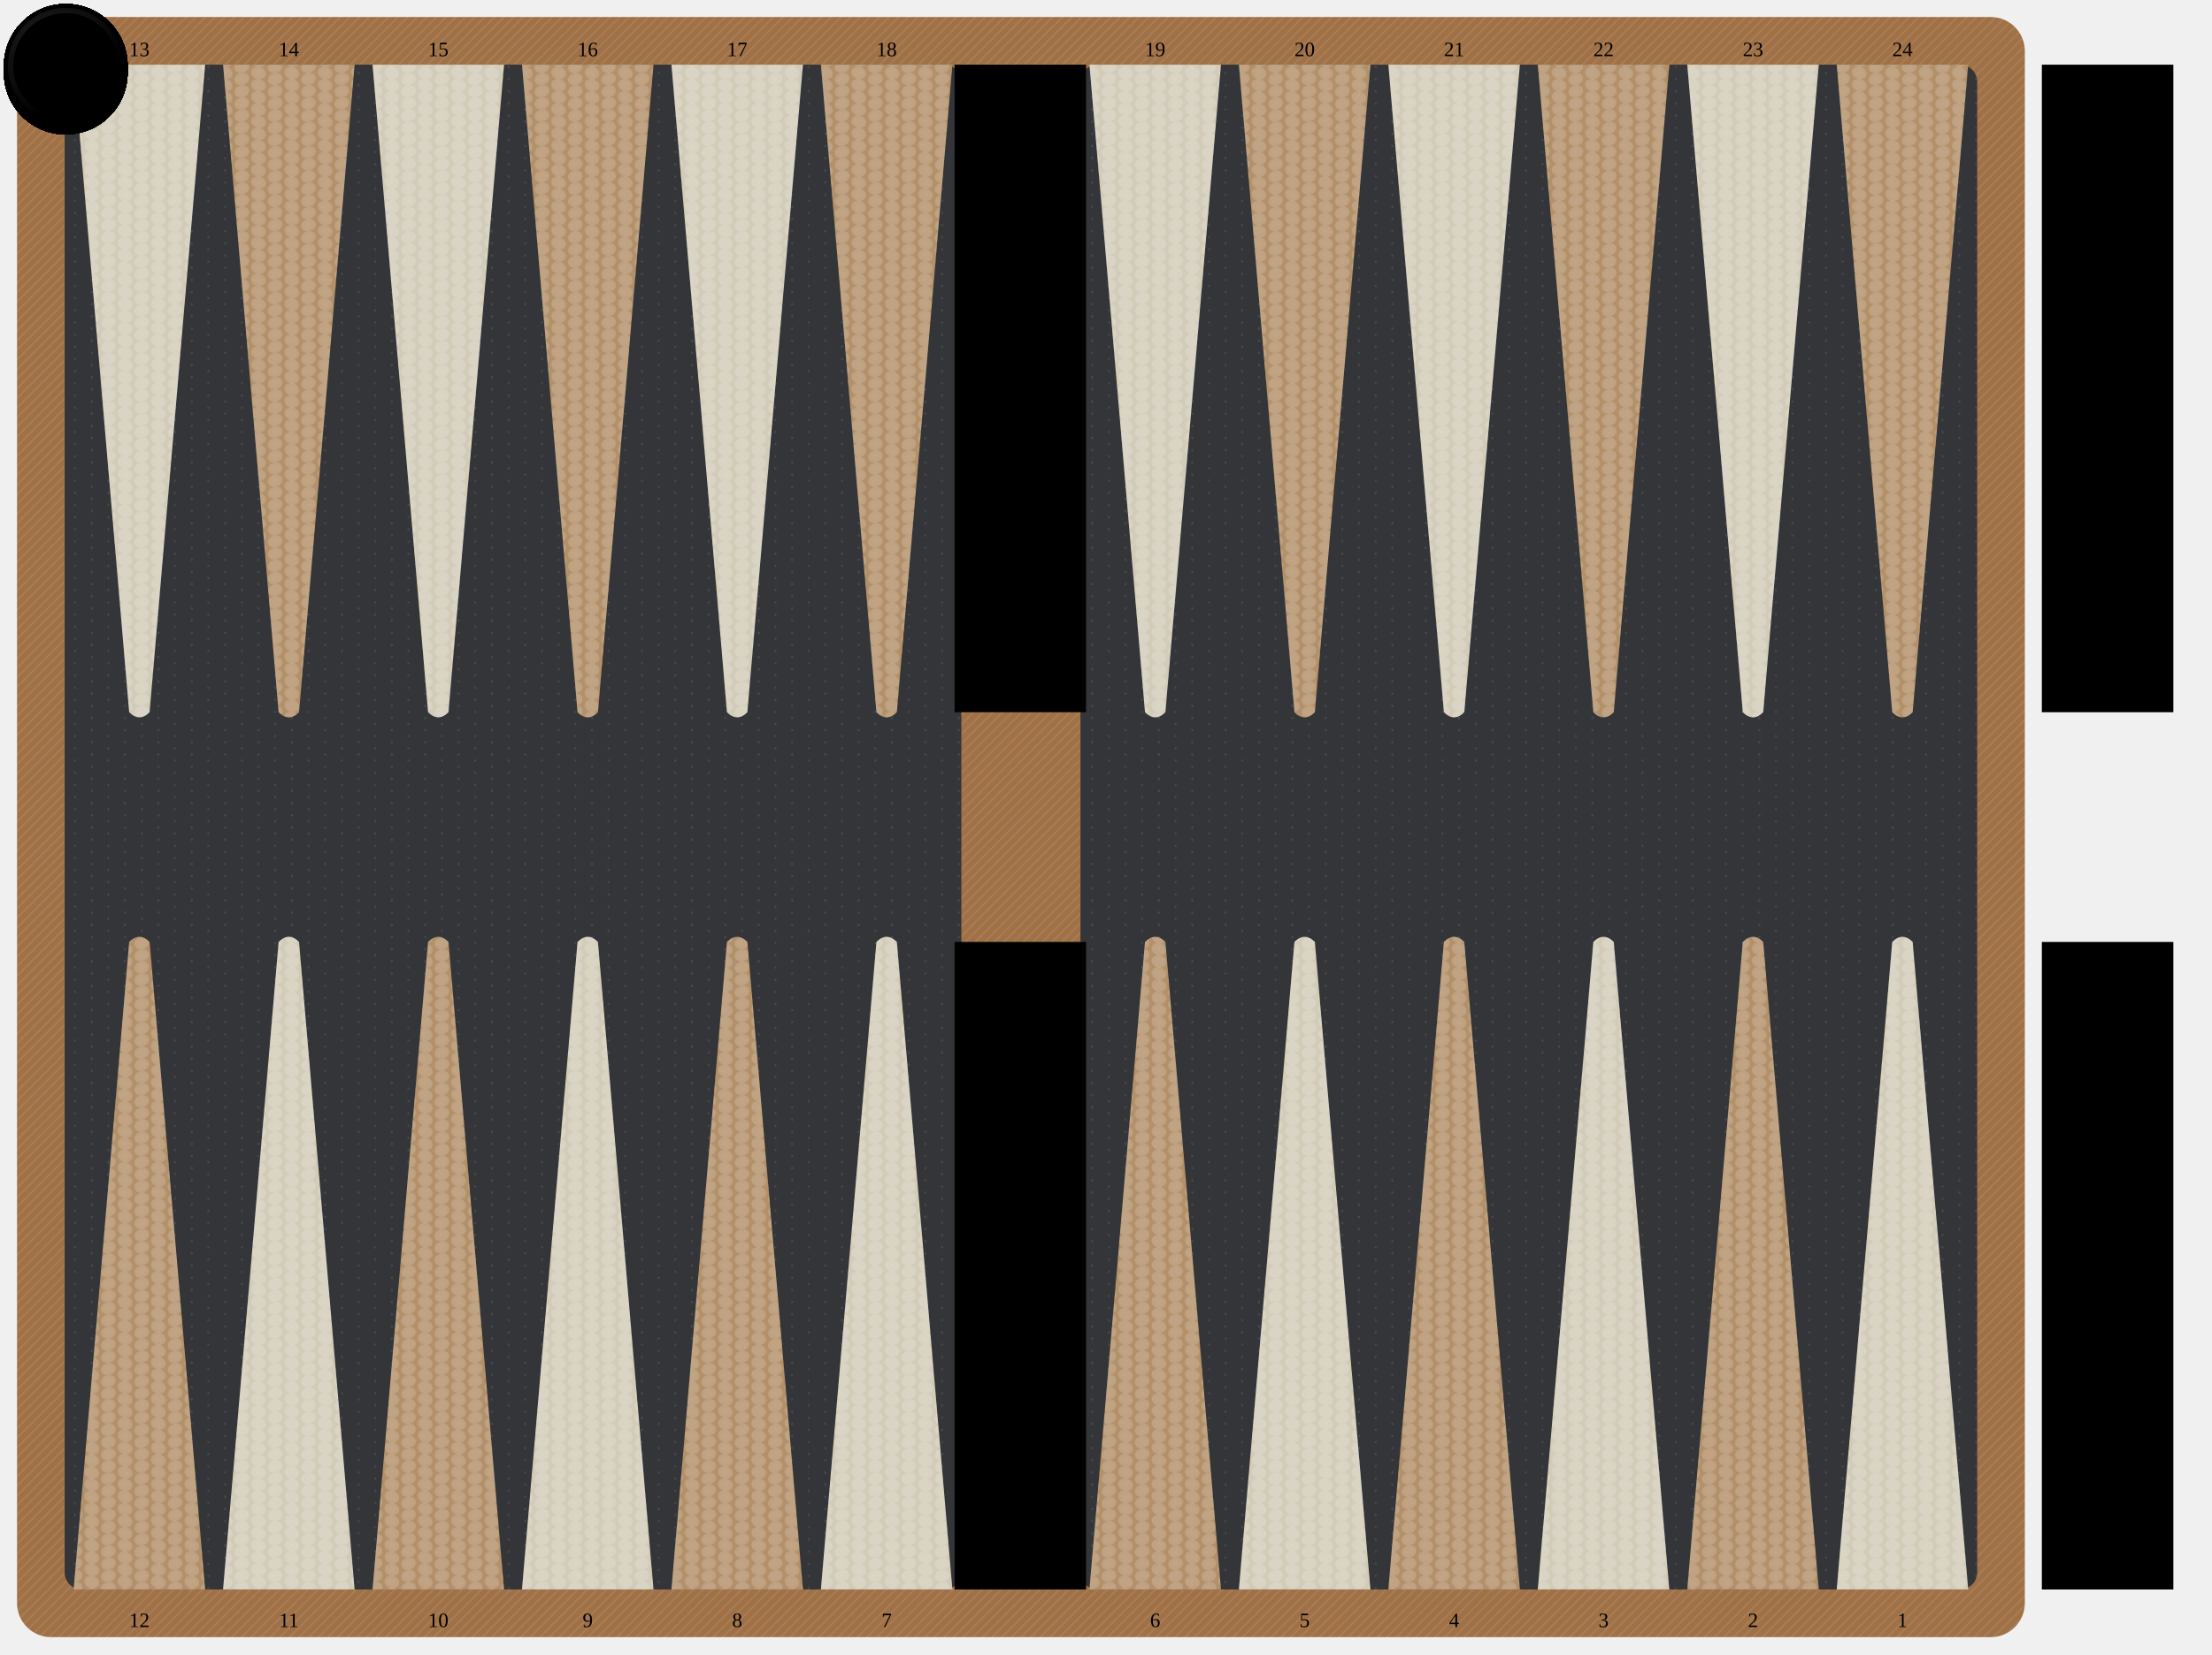
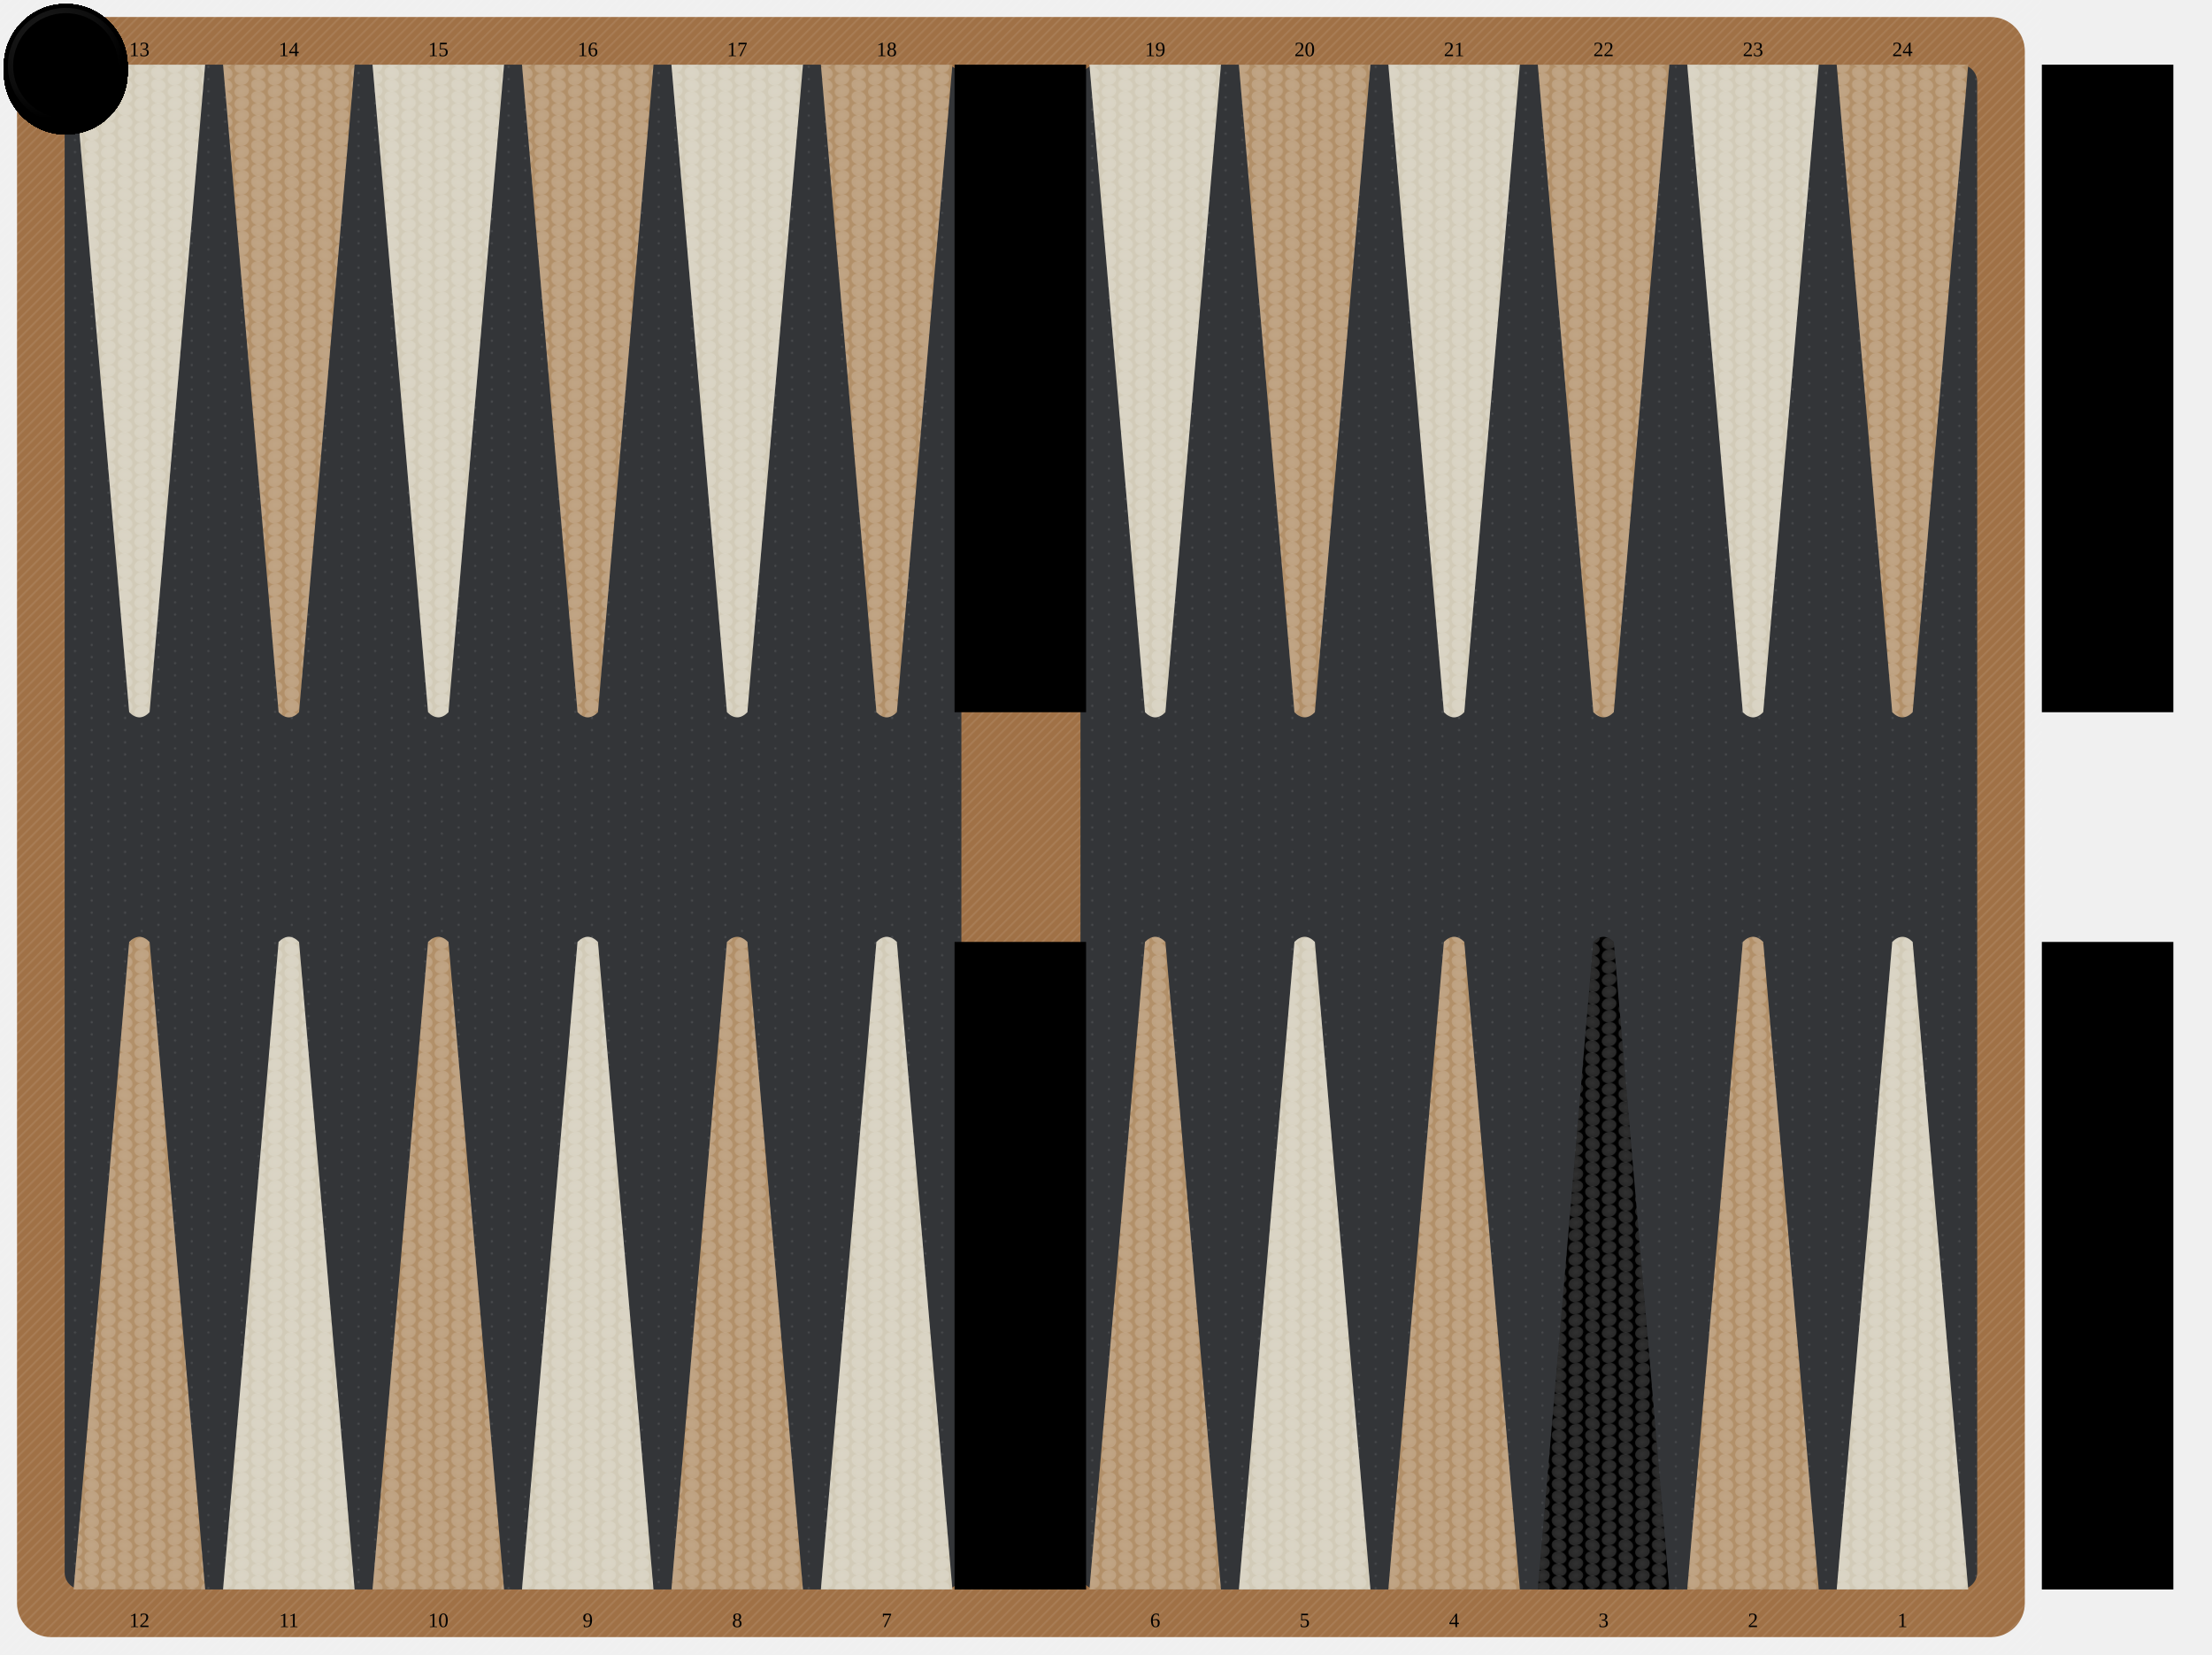
<svg xmlns="http://www.w3.org/2000/svg" width="1300" height="972" viewBox="0 0 1300 972" role="img" aria-labelledby="title desc" id="board">
  <defs>
    <radialGradient id="ovalWhiteEdgeBandStrong" cx="50%" cy="50%" r="0.95">
      <stop offset="0%" stop-color="#ffffff" stop-opacity="0.19" />
      <stop offset="60%" stop-color="#ffffff" stop-opacity="0.15" />
      <stop offset="80%" stop-color="#ffffff" stop-opacity="0.12" />
      <stop offset="95%" stop-color="#ffffff" stop-opacity="0.30" />
      <stop offset="100%" stop-color="#ffffff" stop-opacity="0.30" />
    </radialGradient>
    <pattern id="ovalColsEdgeBandStrong" width="19.600" height="7.150" patternUnits="userSpaceOnUse">
      <ellipse cx="4.900" cy="3.575" rx="4.400" ry="3.575" transform="rotate(-18 4.900 3.575)" fill="url(#ovalWhiteEdgeBandStrong)" />
      <ellipse cx="14.700" cy="0.050" rx="4.400" ry="3.575" transform="rotate(18 14.700 0.050)" fill="url(#ovalWhiteEdgeBandStrong)" />
      <ellipse cx="14.700" cy="7.100" rx="4.400" ry="3.575" transform="rotate(18 14.700 7.100)" fill="url(#ovalWhiteEdgeBandStrong)" />
    </pattern>
    <radialGradient id="dotWhiteSoft" cx="50%" cy="50%" r="0.9">
      <stop offset="0%" stop-color="#ffffff" stop-opacity="0.10" />
      <stop offset="70%" stop-color="#ffffff" stop-opacity="0.08" />
      <stop offset="100%" stop-color="#ffffff" stop-opacity="0.06" />
    </radialGradient>
    <pattern id="dotColsBoard" width="19.600" height="7.150" patternUnits="userSpaceOnUse">
      <circle cx="4.900" cy="3.575" r="0.700" fill="url(#dotWhiteSoft)" />
      <circle cx="14.700" cy="0.050" r="0.700" fill="url(#dotWhiteSoft)" />
      <circle cx="14.700" cy="7.100" r="0.700" fill="url(#dotWhiteSoft)" />
    </pattern>
    <pattern id="diagLines" patternUnits="userSpaceOnUse" width="4" height="4" patternTransform="rotate(45)">
      <line x1="0" y1="0" x2="0" y2="8" stroke="white" stroke-opacity="0.084" stroke-width="2" />
    </pattern>
    <radialGradient id="edgeLight" cx="0.35" cy="0.30" r="0.65">
      <stop offset="0%" stop-color="#ffffff" stop-opacity="0.12" />
      <stop offset="70%" stop-color="#ffffff" stop-opacity="0.05" />
      <stop offset="100%" stop-color="#ffffff" stop-opacity="0" />
    </radialGradient>
    <g id="cross-checker" class="cross-checker">
      <circle class="checker-edge" cx="38.65" cy="38.65" r="36.33" transform="translate(0, 4)" />
      <g>
        <circle class="disc" cx="38.65" cy="38.65" r="36.33" />
        <circle cx="38.65" cy="38.65" r="34.01" fill="url(#edgeLight)" />
      </g>
      <circle class="ring" cx="38.65" cy="38.65" r="30.92" />
      <g id="cross" transform="translate(38.65,38.65) scale(0.10) translate(-256,-256)">
        <path d="M486 371.316V142.75a399.056 399.056 0 0 1-185.685 69.28 399.135 399.135 0 0 1 70.973-186.002H142.72A399.056 399.056 0 0 1 212 211.714 399.135 399.135 0 0 1 26 140.74V369.31a399.056 399.056 0 0 1 185.685-69.28 399.135 399.135 0 0 1-70.973 185.944H369.28A399.056 399.056 0 0 1 300 300.342a399.135 399.135 0 0 1 186 70.974z" />
      </g>
    </g>
    <g id="crown-checker" class="crown-checker">
      <circle class="checker-edge" cx="38.65" cy="38.65" r="36.33" transform="translate(0, 4)" />
      <g>
        <circle class="disc" cx="38.65" cy="38.65" r="36.33" />
        <circle cx="38.65" cy="38.65" r="34.01" fill="url(#edgeLight)" />
      </g>
      <circle class="ring" cx="38.65" cy="38.65" r="30.92" />
      <g id="crown" transform="translate(38.65,38.65) scale(2.0) translate(-12,-12)">
        <path d="M21.609 13.562L21.838 11.126C22.018 9.214 22.108 8.257 21.781 7.862C21.604 7.648 21.363 7.517 21.106 7.495C20.63 7.453 20.033 8.133 18.838 9.493C18.22 10.197 17.911 10.548 17.567 10.603C17.376 10.633 17.181 10.602 17.005 10.513C16.686 10.353 16.474 9.918 16.05 9.049L13.813 4.465C13.011 2.822 12.61 2 12 2C11.39 2 10.989 2.822 10.187 4.465L7.95 9.049C7.526 9.918 7.314 10.353 6.995 10.513C6.819 10.602 6.624 10.633 6.433 10.603C6.089 10.548 5.78 10.197 5.162 9.493C3.967 8.133 3.37 7.453 2.894 7.495C2.637 7.517 2.396 7.648 2.219 7.862C1.892 8.257 1.982 9.214 2.162 11.126L2.391 13.562C2.769 17.574 2.957 19.581 4.14 20.79C5.323 22 7.095 22 10.64 22H13.36C16.905 22 18.677 22 19.86 20.79C21.043 19.581 21.231 17.574 21.609 13.562Z" />
      </g>
    </g>
  </defs>
  <rect x="565.00" y="38.00" width="70.00" height="895.90" fill="#a07146" />
  <rect x="10" y="10" width="1180" height="951.90" rx="20" ry="20" fill="#a07146" />
  <rect id="frameTextureOverlay" x="0" y="0" width="1200" height="972" fill="url(#diagLines)" pointer-events="none" mask="url(#exactFrameMask)" />
  <rect x="38.00" y="38.00" width="527.00" height="895.90" rx="10" ry="10" fill="#333538" />
  <rect x="635.00" y="38.00" width="527.00" height="895.90" rx="10" ry="10" fill="#333538" />
  <rect x="38.00" y="38.00" width="527.00" height="895.90" rx="10" ry="10" fill="url(#dotColsBoard)" />
  <rect x="635.00" y="38.00" width="527.00" height="895.90" rx="10" ry="10" fill="url(#dotColsBoard)" />
  <path id="point-1" d="M 1079.44 933.90 L 1156.73 933.90 L 1124.08 553.43 Q 1118.08 547.43 1112.08 553.43 Z" fill="#d2cbb8" />
  <path d="M 1079.44 933.90 L 1156.73 933.90 L 1124.08 553.43 Q 1118.08 547.43 1112.08 553.43 Z" fill="url(#ovalColsEdgeBandStrong)" />
  <path id="point-2" d="M 991.60 933.90 L 1068.90 933.90 L 1036.25 553.43 Q 1030.25 547.43 1024.25 553.43 Z" fill="#b29069" />
  <path d="M 991.60 933.90 L 1068.90 933.90 L 1036.25 553.43 Q 1030.25 547.43 1024.25 553.43 Z" fill="url(#ovalColsEdgeBandStrong)" />
-   <path id="point-3" d="M 903.77 933.90 L 981.06 933.90 L 948.42 553.43 Q 942.42 547.43 936.42 553.43 Z" fill="#d2cbb8" />
-   <path d="M 903.77 933.90 L 981.06 933.90 L 948.42 553.43 Q 942.42 547.43 936.42 553.43 Z" fill="url(#ovalColsEdgeBandStrong)" />
-   <path id="point-4" d="M 815.94 933.90 L 893.23 933.90 L 860.58 553.43 Q 854.58 547.43 848.58 553.43 Z" fill="#b29069" />
-   <path d="M 815.94 933.90 L 893.23 933.90 L 860.58 553.43 Q 854.58 547.43 848.58 553.43 Z" fill="url(#ovalColsEdgeBandStrong)" />
+   <g class="point" id="point-3">
+     <path class="beige" d="M 903.77 933.90 L 981.06 933.90 L 948.42 553.43 Q 942.42 547.43 936.42 553.43 Z" />
+     <path class="ovals" d="M 903.77 933.90 L 981.06 933.90 L 948.42 553.43 Q 942.42 547.43 936.42 553.43 Z" fill="url(#ovalColsEdgeBandStrong)" />
+   </g>
+   <g class="point" id="point-4">
+     <path class="brown" d="M 815.94 933.90 L 893.23 933.90 L 860.58 553.43 Q 854.58 547.43 848.58 553.43 Z" fill="#b29069" />
+     <path class="ovals" d="M 815.94 933.90 L 893.23 933.90 L 860.58 553.43 Q 854.58 547.43 848.58 553.43 Z" fill="url(#ovalColsEdgeBandStrong)" />
+   </g>
  <path id="point-5" d="M 728.10 933.90 L 805.40 933.90 L 772.75 553.43 Q 766.75 547.43 760.75 553.43 Z" fill="#d2cbb8" />
  <path d="M 728.10 933.90 L 805.40 933.90 L 772.75 553.43 Q 766.75 547.43 760.75 553.43 Z" fill="url(#ovalColsEdgeBandStrong)" />
  <path id="point-6" d="M 640.27 933.90 L 717.56 933.90 L 684.92 553.43 Q 678.92 547.43 672.92 553.43 Z" fill="#b29069" />
  <path d="M 640.27 933.90 L 717.56 933.90 L 684.92 553.43 Q 678.92 547.43 672.92 553.43 Z" fill="url(#ovalColsEdgeBandStrong)" />
  <path id="point-7" d="M 482.44 933.90 L 559.73 933.90 L 527.08 553.43 Q 521.08 547.43 515.08 553.43 Z" fill="#d2cbb8" />
  <path d="M 482.44 933.90 L 559.73 933.90 L 527.08 553.43 Q 521.08 547.43 515.08 553.43 Z" fill="url(#ovalColsEdgeBandStrong)" />
  <path id="point-8" d="M 394.60 933.90 L 471.90 933.90 L 439.25 553.43 Q 433.25 547.43 427.25 553.43 Z" fill="#b29069" />
  <path d="M 394.60 933.90 L 471.90 933.90 L 439.25 553.43 Q 433.25 547.43 427.25 553.43 Z" fill="url(#ovalColsEdgeBandStrong)" />
  <path id="point-9" d="M 306.77 933.90 L 384.06 933.90 L 351.42 553.43 Q 345.42 547.43 339.42 553.43 Z" fill="#d2cbb8" />
  <path d="M 306.77 933.90 L 384.06 933.90 L 351.42 553.43 Q 345.42 547.43 339.42 553.43 Z" fill="url(#ovalColsEdgeBandStrong)" />
  <path id="point-10" d="M 218.94 933.90 L 296.23 933.90 L 263.58 553.43 Q 257.58 547.43 251.58 553.43 Z" fill="#b29069" />
  <path d="M 218.94 933.90 L 296.23 933.90 L 263.58 553.43 Q 257.58 547.43 251.58 553.43 Z" fill="url(#ovalColsEdgeBandStrong)" />
  <path id="point-11" d="M 131.10 933.90 L 208.40 933.90 L 175.75 553.43 Q 169.75 547.43 163.75 553.43 Z" fill="#d2cbb8" />
  <path d="M 131.10 933.90 L 208.40 933.90 L 175.75 553.43 Q 169.75 547.43 163.75 553.43 Z" fill="url(#ovalColsEdgeBandStrong)" />
  <path id="point-12" d="M 43.27 933.90 L 120.56 933.90 L 87.92 553.43 Q 81.92 547.43 75.92 553.43 Z" fill="#b29069" />
  <path d="M 43.27 933.90 L 120.56 933.90 L 87.92 553.43 Q 81.92 547.43 75.92 553.43 Z" fill="url(#ovalColsEdgeBandStrong)" />
  <path id="point-13" d="M 43.27 38.00 L 120.56 38.00 L 87.92 418.47 Q 81.92 424.47 75.92 418.47 Z" fill="#d2cbb8" />
  <path d="M 43.27 38.00 L 120.56 38.00 L 87.92 418.47 Q 81.92 424.47 75.92 418.47 Z" fill="url(#ovalColsEdgeBandStrong)" />
  <path id="point-14" d="M 131.10 38.00 L 208.40 38.00 L 175.75 418.47 Q 169.75 424.47 163.75 418.47 Z" fill="#b29069" />
  <path d="M 131.10 38.00 L 208.40 38.00 L 175.75 418.47 Q 169.75 424.47 163.75 418.47 Z" fill="url(#ovalColsEdgeBandStrong)" />
  <path id="point-15" d="M 218.94 38.00 L 296.23 38.00 L 263.58 418.47 Q 257.58 424.47 251.58 418.47 Z" fill="#d2cbb8" />
  <path d="M 218.94 38.00 L 296.23 38.00 L 263.58 418.47 Q 257.58 424.47 251.58 418.47 Z" fill="url(#ovalColsEdgeBandStrong)" />
  <path id="point-16" d="M 306.77 38.00 L 384.06 38.00 L 351.42 418.47 Q 345.42 424.47 339.42 418.47 Z" fill="#b29069" />
  <path d="M 306.77 38.00 L 384.06 38.00 L 351.42 418.47 Q 345.42 424.47 339.42 418.47 Z" fill="url(#ovalColsEdgeBandStrong)" />
  <path id="point-17" d="M 394.60 38.00 L 471.90 38.00 L 439.25 418.47 Q 433.25 424.47 427.25 418.47 Z" fill="#d2cbb8" />
  <path d="M 394.60 38.00 L 471.90 38.00 L 439.25 418.47 Q 433.25 424.47 427.25 418.47 Z" fill="url(#ovalColsEdgeBandStrong)" />
  <path id="point-18" d="M 482.44 38.00 L 559.73 38.00 L 527.08 418.47 Q 521.08 424.47 515.08 418.47 Z" fill="#b29069" />
  <path d="M 482.44 38.00 L 559.73 38.00 L 527.08 418.47 Q 521.08 424.47 515.08 418.47 Z" fill="url(#ovalColsEdgeBandStrong)" />
  <path id="point-19" d="M 640.27 38.00 L 717.56 38.00 L 684.92 418.47 Q 678.92 424.47 672.92 418.47 Z" fill="#d2cbb8" />
  <path d="M 640.27 38.00 L 717.56 38.00 L 684.92 418.47 Q 678.92 424.47 672.92 418.47 Z" fill="url(#ovalColsEdgeBandStrong)" />
  <path id="point-20" d="M 728.10 38.00 L 805.40 38.00 L 772.75 418.47 Q 766.75 424.47 760.75 418.47 Z" fill="#b29069" />
  <path d="M 728.10 38.00 L 805.40 38.00 L 772.75 418.47 Q 766.75 424.47 760.75 418.47 Z" fill="url(#ovalColsEdgeBandStrong)" />
  <path id="point-21" d="M 815.94 38.00 L 893.23 38.00 L 860.58 418.47 Q 854.58 424.47 848.58 418.47 Z" fill="#d2cbb8" />
  <path d="M 815.94 38.00 L 893.23 38.00 L 860.58 418.47 Q 854.58 424.47 848.58 418.47 Z" fill="url(#ovalColsEdgeBandStrong)" />
  <path id="point-22" d="M 903.77 38.00 L 981.06 38.00 L 948.42 418.47 Q 942.42 424.47 936.42 418.47 Z" fill="#b29069" />
  <path d="M 903.77 38.00 L 981.06 38.00 L 948.42 418.47 Q 942.42 424.47 936.42 418.47 Z" fill="url(#ovalColsEdgeBandStrong)" />
  <path id="point-23" d="M 991.60 38.00 L 1068.90 38.00 L 1036.25 418.47 Q 1030.25 424.47 1024.25 418.47 Z" fill="#d2cbb8" />
  <path d="M 991.60 38.00 L 1068.90 38.00 L 1036.25 418.47 Q 1030.25 424.47 1024.25 418.47 Z" fill="url(#ovalColsEdgeBandStrong)" />
  <path id="point-24" d="M 1079.44 38.00 L 1156.73 38.00 L 1124.08 418.47 Q 1118.08 424.47 1112.08 418.47 Z" fill="#b29069" />
  <path d="M 1079.44 38.00 L 1156.73 38.00 L 1124.08 418.47 Q 1118.08 424.47 1112.08 418.47 Z" fill="url(#ovalColsEdgeBandStrong)" />
  <rect id="off-board-white" class="off-board" x="1200" y="38.00" width="77.29" height="380.47" />
  <rect id="off-board-black" class="off-board" x="1200" y="553.43" width="77.29" height="380.47" />
  <rect id="bar-white" class="bar" x="561" y="38.00" width="77.29" height="380.47" />
  <rect id="bar-black" class="bar" x="561" y="553.43" width="77.29" height="380.47" />
  <use href="#cross-checker" id="white-1" data-point="home-black" data-pos="1" />
  <use href="#cross-checker" id="white-2" data-point="home-black" data-pos="2" />
  <use href="#cross-checker" id="white-3" data-point="home-black" data-pos="3" />
  <use href="#cross-checker" id="white-4" data-point="home-black" data-pos="4" />
  <use href="#cross-checker" id="white-5" data-point="home-black" data-pos="5" />
  <use href="#cross-checker" id="white-6" data-point="home-black" data-pos="5" />
  <use href="#cross-checker" id="white-7" data-point="home-black" data-pos="5" />
  <use href="#cross-checker" id="white-8" data-point="home-black" data-pos="5" />
  <use href="#cross-checker" id="white-9" data-point="home-black" data-pos="5" />
  <use href="#cross-checker" id="white-10" data-point="home-black" data-pos="5" />
  <use href="#cross-checker" id="white-11" data-point="home-black" data-pos="5" />
  <use href="#cross-checker" id="white-12" data-point="home-black" data-pos="5" />
  <use href="#cross-checker" id="white-13" data-point="home-black" data-pos="5" />
  <use href="#cross-checker" id="white-14" data-point="home-black" data-pos="5" />
  <use href="#cross-checker" id="white-15" data-point="home-black" data-pos="5" />
  <use href="#crown-checker" id="black-1" data-point="home-white" data-pos="1" />
  <use href="#crown-checker" id="black-2" data-point="home-white" data-pos="2" />
  <use href="#crown-checker" id="black-3" data-point="home-white" data-pos="3" />
  <use href="#crown-checker" id="black-4" data-point="home-white" data-pos="4" />
  <use href="#crown-checker" id="black-5" data-point="home-white" data-pos="5" />
  <use href="#crown-checker" id="black-6" data-point="home-white" data-pos="5" />
  <use href="#crown-checker" id="black-7" data-point="home-white" data-pos="5" />
  <use href="#crown-checker" id="black-8" data-point="home-white" data-pos="5" />
  <use href="#crown-checker" id="black-9" data-point="home-white" data-pos="5" />
  <use href="#crown-checker" id="black-10" data-point="home-white" data-pos="5" />
  <use href="#crown-checker" id="black-11" data-point="home-white" data-pos="5" />
  <use href="#crown-checker" id="black-12" data-point="home-white" data-pos="5" />
  <use href="#crown-checker" id="black-13" data-point="home-white" data-pos="5" />
  <use href="#crown-checker" id="black-14" data-point="home-white" data-pos="5" />
  <use href="#crown-checker" id="black-15" data-point="home-white" data-pos="5" />
  <g id="point-numbers">
    <text x="1118.085" y="956" text-anchor="middle">1</text>
    <text x="1030.25" y="956" text-anchor="middle">2</text>
    <text x="942.415" y="956" text-anchor="middle">3</text>
    <text x="854.585" y="956" text-anchor="middle">4</text>
    <text x="766.75" y="956" text-anchor="middle">5</text>
    <text x="678.915" y="956" text-anchor="middle">6</text>
    <text x="521.085" y="956" text-anchor="middle">7</text>
    <text x="433.25" y="956" text-anchor="middle">8</text>
    <text x="345.415" y="956" text-anchor="middle">9</text>
    <text x="257.585" y="956" text-anchor="middle">10</text>
    <text x="169.75" y="956" text-anchor="middle">11</text>
    <text x="81.915" y="956" text-anchor="middle">12</text>
    <text x="81.915" y="33" text-anchor="middle">13</text>
    <text x="169.75" y="33" text-anchor="middle">14</text>
    <text x="257.585" y="33" text-anchor="middle">15</text>
    <text x="345.415" y="33" text-anchor="middle">16</text>
    <text x="433.25" y="33" text-anchor="middle">17</text>
    <text x="521.085" y="33" text-anchor="middle">18</text>
    <text x="678.915" y="33" text-anchor="middle">19</text>
    <text x="766.75" y="33" text-anchor="middle">20</text>
    <text x="854.585" y="33" text-anchor="middle">21</text>
    <text x="942.415" y="33" text-anchor="middle">22</text>
    <text x="1030.25" y="33" text-anchor="middle">23</text>
    <text x="1118.085" y="33" text-anchor="middle">24</text>
  </g>
</svg>
